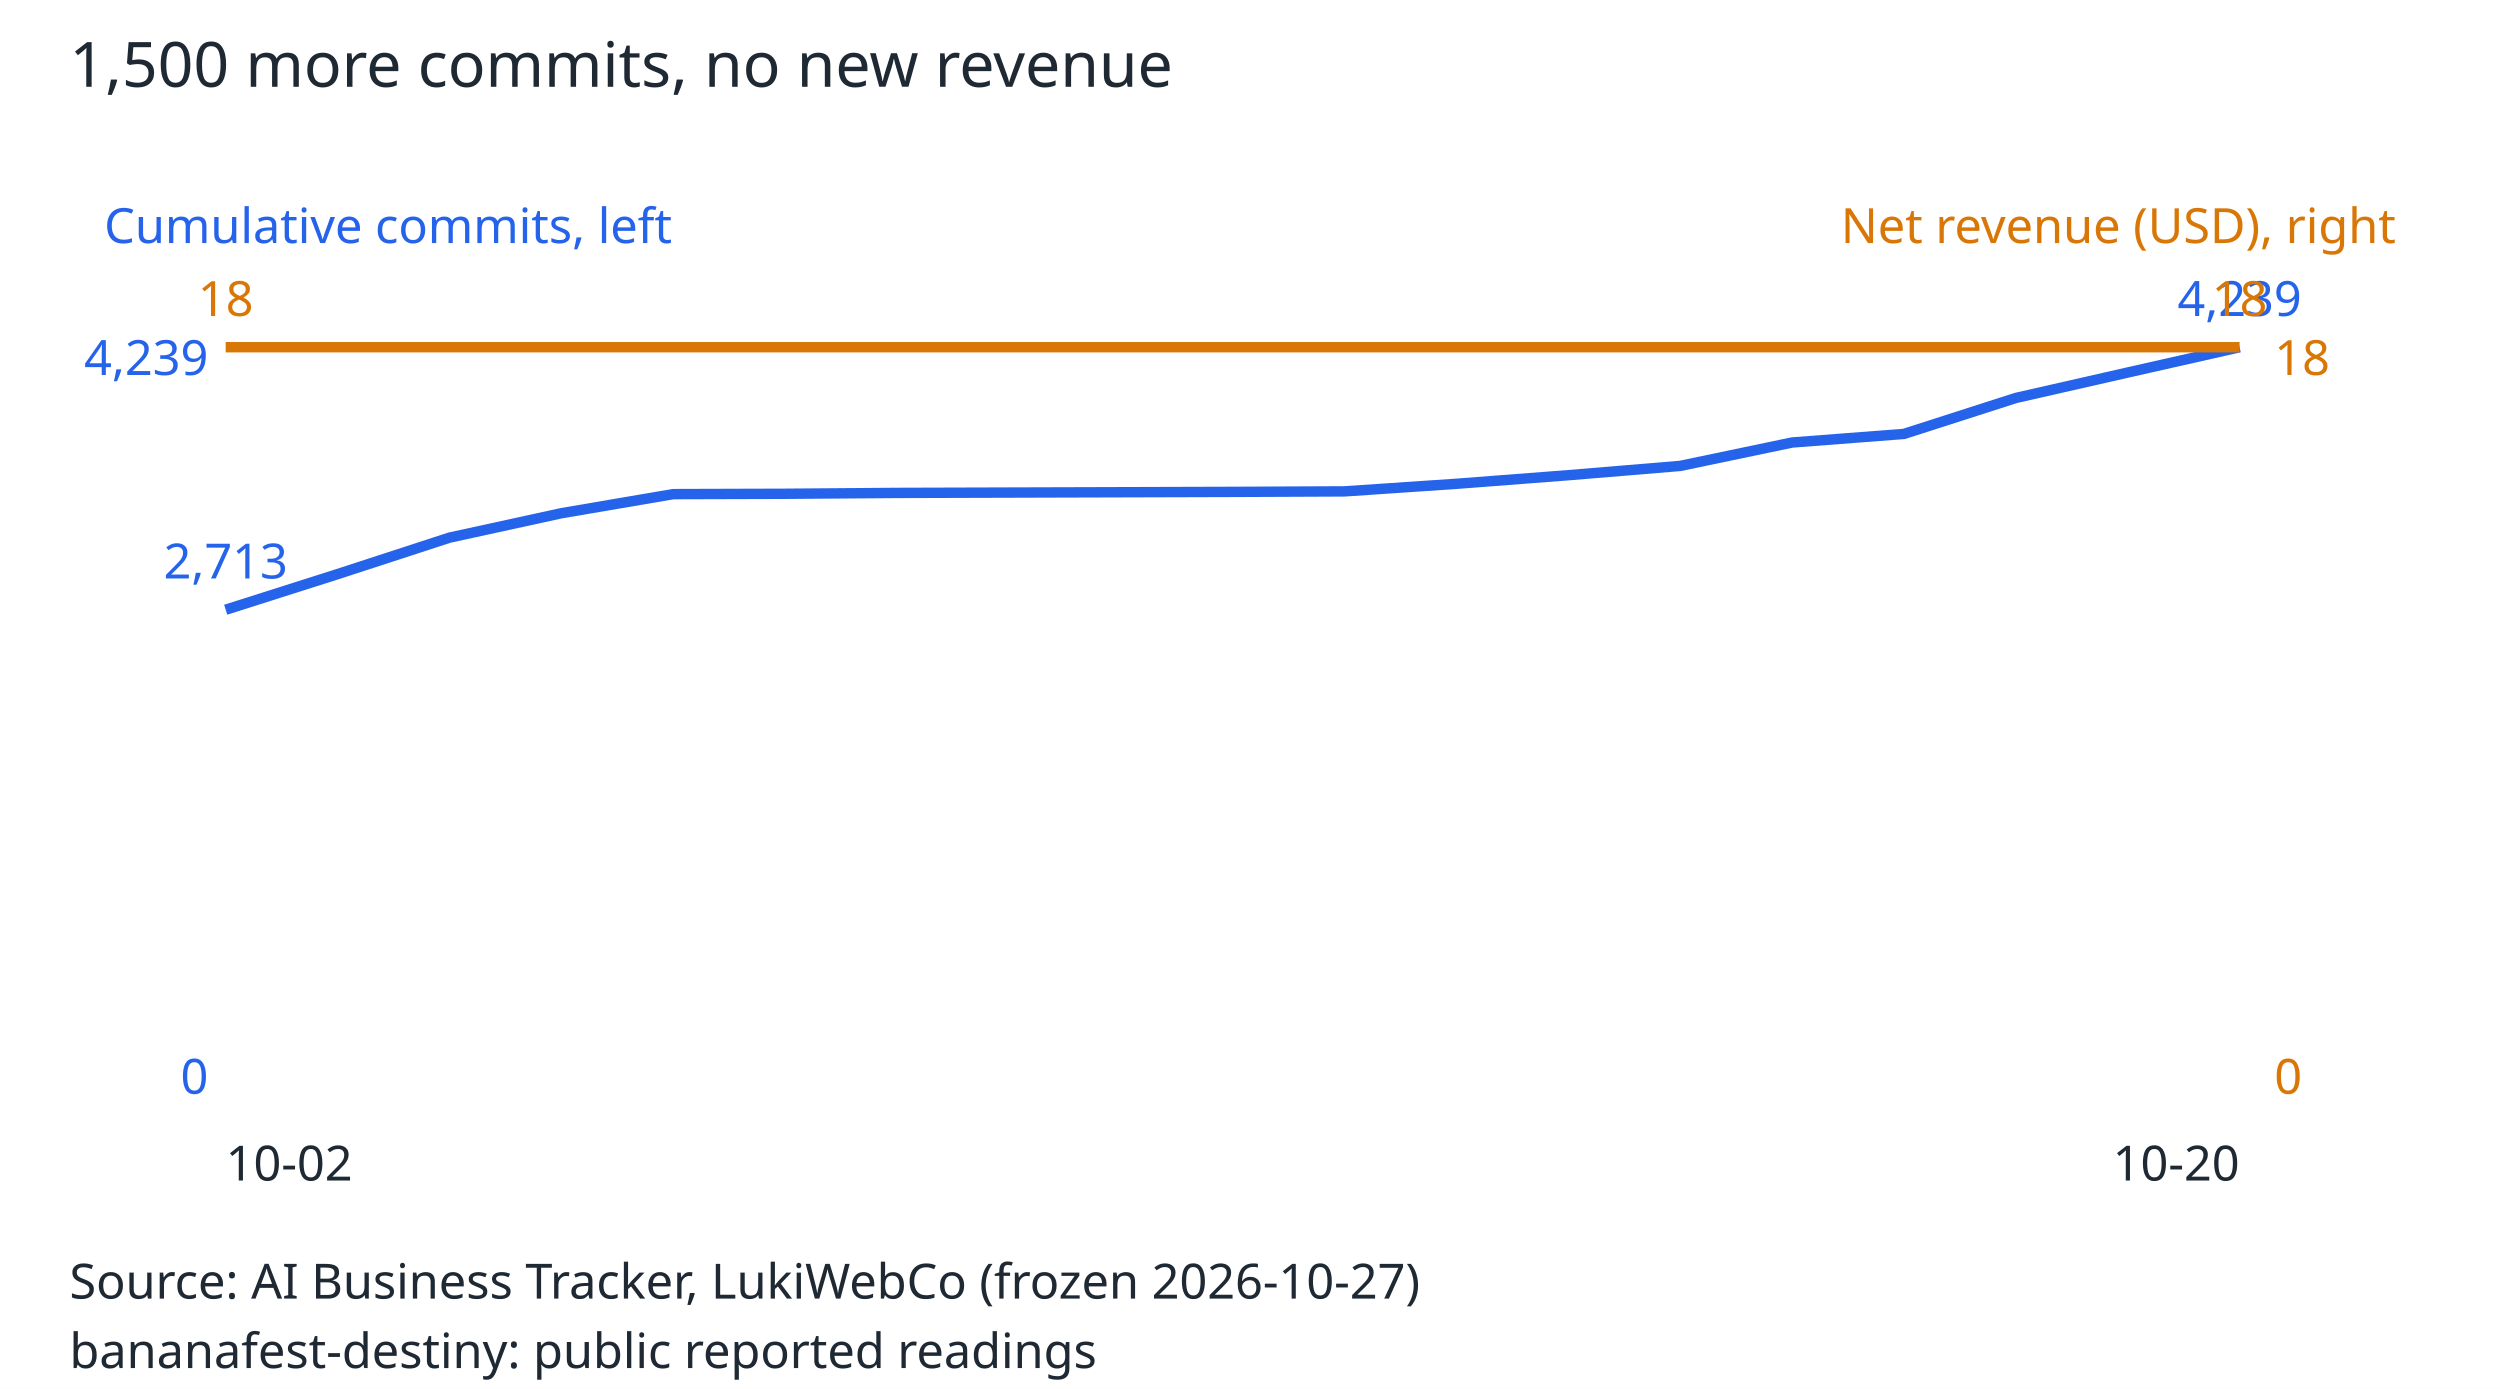
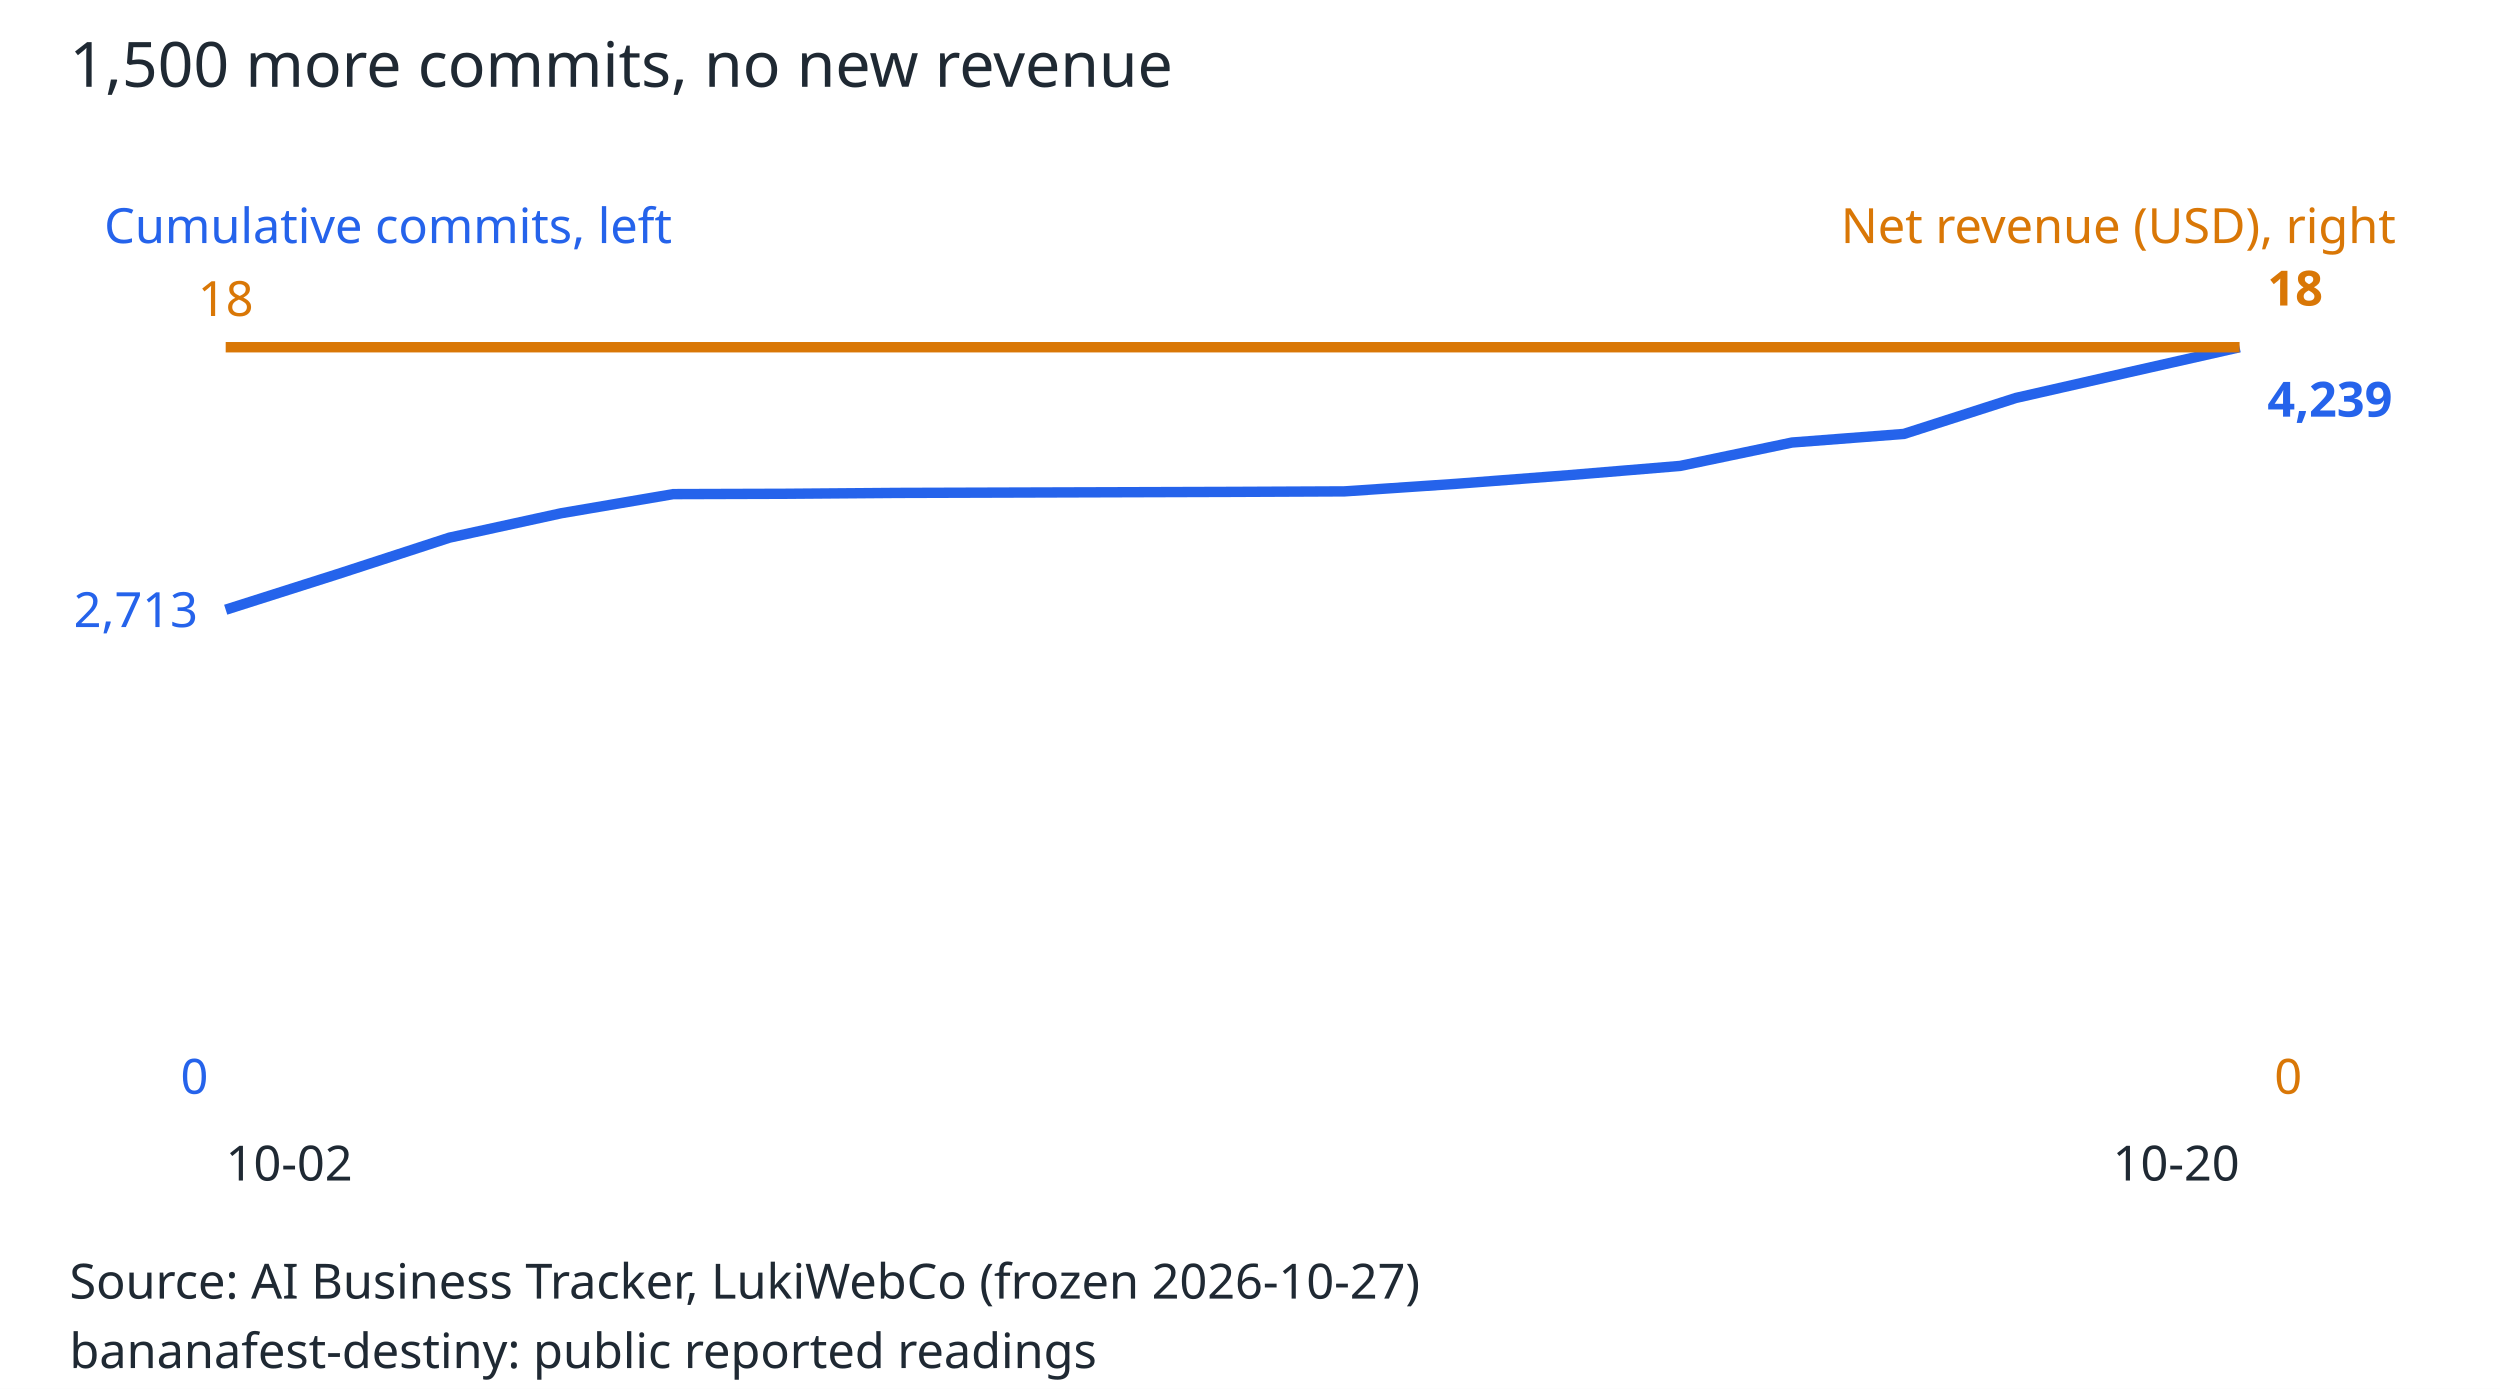
<svg xmlns="http://www.w3.org/2000/svg" viewBox="0 0 720 400" role="img" aria-labelledby="title desc" style="font-family:system-ui,sans-serif">
  <rect x="0" y="0" width="720" height="400" fill="#ffffff" />
  <text x="20" y="25" fill="#1f2933" font-size="18">1,500 more commits, no new revenue</text>
  <text x="30" y="70" fill="#2563eb" font-size="14">Cumulative commits, left</text>
  <text x="690" y="70" fill="#d97706" font-size="14" text-anchor="end">Net revenue (USD), right</text>
  <polyline fill="none" stroke="#2563eb" stroke-width="3" points="65,175.598 97.222,165.343 129.444,154.841 161.667,147.806 193.889,142.307 226.111,142.208 258.333,141.96 290.556,141.861 322.778,141.762 355,141.663 387.222,141.515 419.444,139.335 451.667,136.858 483.889,134.183 516.111,127.445 548.333,124.968 580.556,114.614 612.778,107.282 645,100" />
-   <text x="60" y="108" fill="#2563eb" font-size="14" text-anchor="end">4,239</text>
  <text x="60" y="315" fill="#2563eb" font-size="14" text-anchor="end">0</text>
-   <text x="65" y="166.598" fill="#2563eb" font-size="14" text-anchor="middle">2,713</text>
-   <text x="645" y="91" fill="#2563eb" font-size="14" text-anchor="middle">4,239</text>
+   <text x="57" y="180.598" fill="#2563eb" font-size="14" text-anchor="end">2,713</text>
+   <text x="653" y="120" fill="#2563eb" font-size="14" text-anchor="start" font-weight="bold">4,239</text>
  <polyline fill="none" stroke="#d97706" stroke-width="3" points="65,100 97.222,100 129.444,100 161.667,100 193.889,100 226.111,100 258.333,100 290.556,100 322.778,100 355,100 387.222,100 419.444,100 451.667,100 483.889,100 516.111,100 548.333,100 580.556,100 612.778,100 645,100" />
-   <text x="655" y="108" fill="#d97706" font-size="14" text-anchor="start">18</text>
  <text x="655" y="315" fill="#d97706" font-size="14" text-anchor="start">0</text>
+   <text x="653" y="88" fill="#d97706" font-size="14" text-anchor="start" font-weight="bold">18</text>
  <text x="65" y="91" fill="#d97706" font-size="14" text-anchor="middle">18</text>
-   <text x="645" y="91" fill="#d97706" font-size="14" text-anchor="middle">18</text>
  <text x="65" y="340" fill="#1f2933" font-size="14">10-02</text>
  <text x="645" y="340" fill="#1f2933" font-size="14" text-anchor="end">10-20</text>
  <text x="20" y="374" fill="#1f2933" font-size="14">Source: AI Business Tracker, LukiWebCo (frozen 2026-10-27)</text>
  <text x="20" y="394" fill="#1f2933" font-size="14">bananafest-destiny: public reported readings</text>
</svg>
